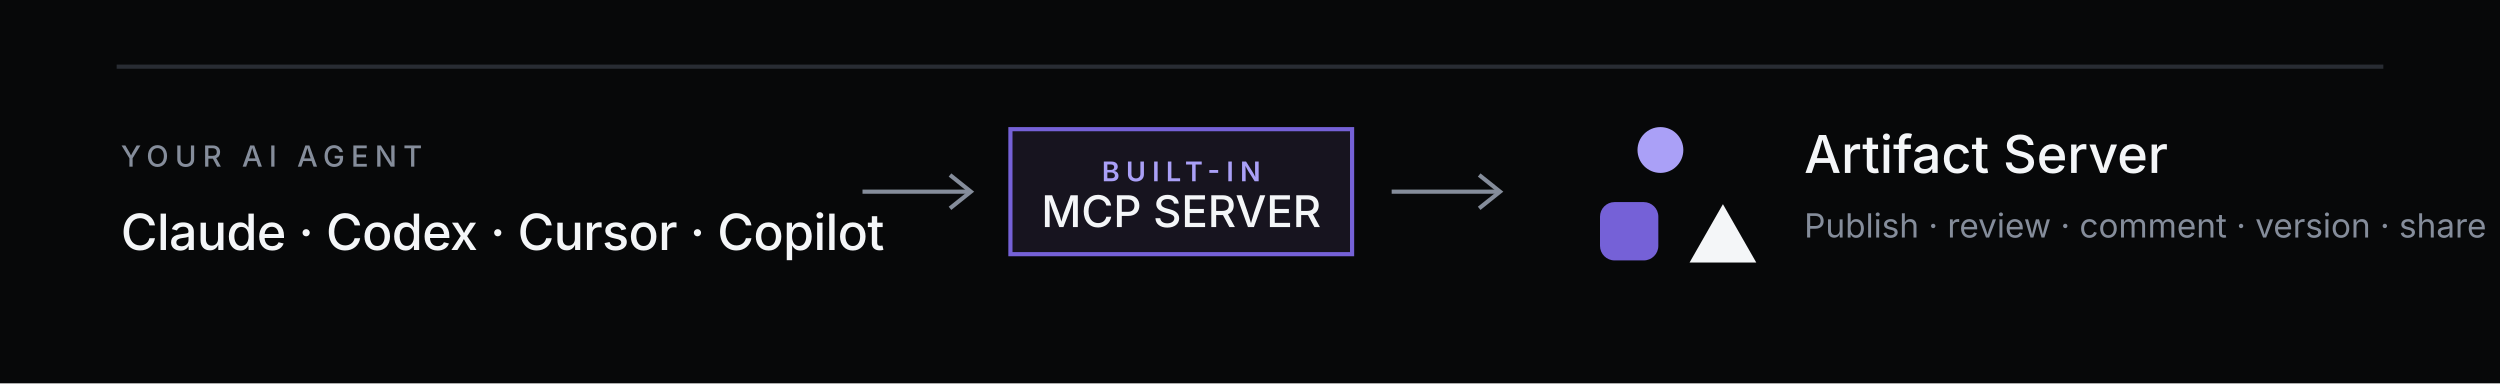
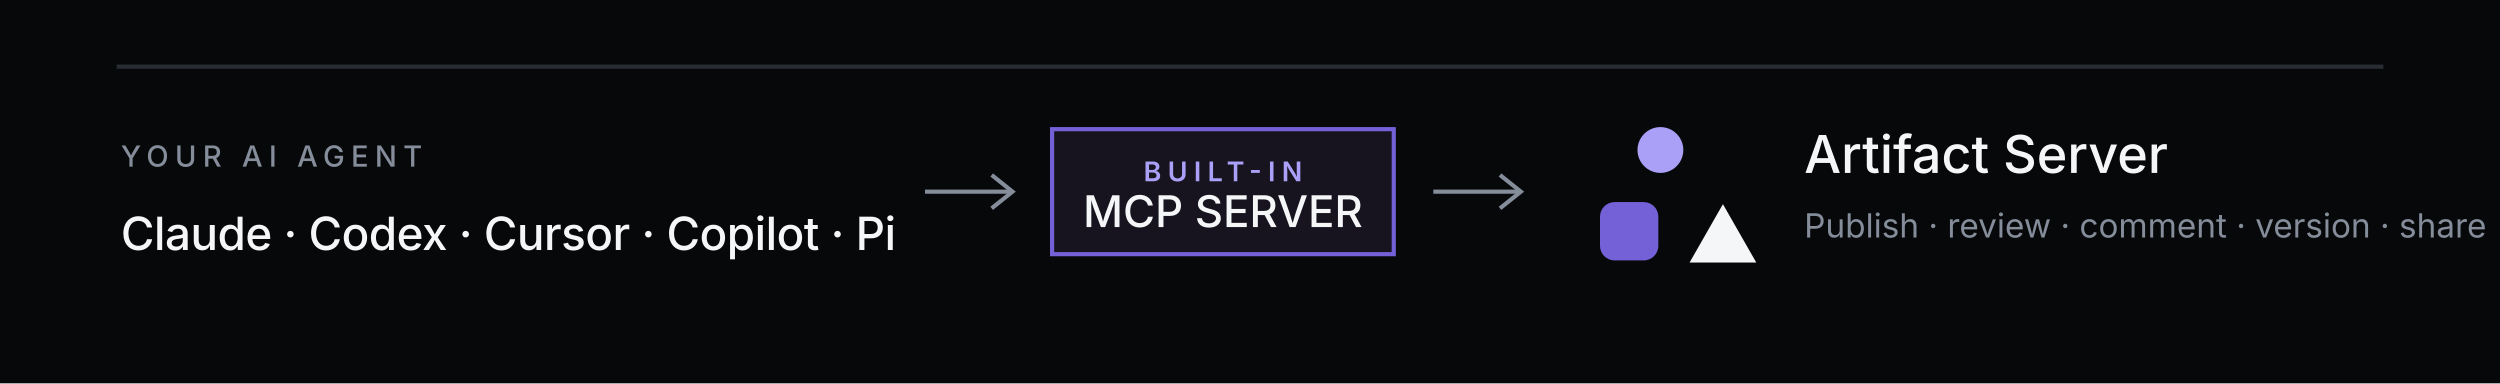
<svg xmlns="http://www.w3.org/2000/svg" width="1200" height="184" viewBox="0 0 1200 184" role="img" aria-labelledby="title description">
  <rect width="1200" height="184" fill="#070809" />
  <path d="M56 32H1144" stroke="#282c33" stroke-width="2" />
  <g font-family="ui-sans-serif, -apple-system, BlinkMacSystemFont, 'Segoe UI', sans-serif">
    <text x="58" y="80" fill="#858d9b" font-size="14" font-weight="500" letter-spacing="3">YOUR AI AGENT</text>
-     <text x="58" y="120" fill="#f4f6f8" font-size="24" font-weight="500" letter-spacing="-.25">Claude · Codex · Cursor · Copilot</text>
-     <g transform="translate(485 62)">
+     <text x="58" y="120" fill="#f4f6f8" font-size="22" font-weight="500" letter-spacing="-.25">Claude · Codex · Cursor · Copilot · Pi</text>
+     <g transform="translate(505 62)">
      <rect width="164" height="60" fill="#17141f" stroke="#7561d7" stroke-width="2" />
      <text x="82" y="25" fill="#aaa0f7" font-size="13" font-weight="600" text-anchor="middle" letter-spacing="3">BUILT-IN</text>
      <text x="82" y="47" fill="#f4f6f8" font-size="21" font-weight="550" text-anchor="middle">MCP SERVER</text>
    </g>
-     <path d="M414 92H466" stroke="#858d9b" stroke-width="2" />
-     <path d="m456 84 10 8-10 8" fill="none" stroke="#858d9b" stroke-linejoin="miter" stroke-width="2" />
-     <path d="M668 92H720" stroke="#858d9b" stroke-width="2" />
-     <path d="m710 84 10 8-10 8" fill="none" stroke="#858d9b" stroke-linejoin="miter" stroke-width="2" />
+     <path d="M444 92H486" stroke="#858d9b" stroke-width="2" />
+     <path d="m476 84 10 8-10 8" fill="none" stroke="#858d9b" stroke-linejoin="miter" stroke-width="2" />
+     <path d="M688 92H730" stroke="#858d9b" stroke-width="2" />
+     <path d="m720 84 10 8-10 8" fill="none" stroke="#858d9b" stroke-linejoin="miter" stroke-width="2" />
    <g transform="translate(754 60)" aria-hidden="true">
      <circle cx="43" cy="12" r="11" fill="#aaa0f7" />
      <rect x="14" y="37" width="28" height="28" rx="7" fill="#7561d7" />
      <path d="M57 66 73 38l16 28Z" fill="#f4f6f8" />
    </g>
    <text x="866" y="83" fill="#f4f6f8" font-size="25" font-weight="550">Artifact Server</text>
    <text x="866" y="114" fill="#858d9b" font-size="16" font-weight="400">Publish · review · comment · version · share</text>
  </g>
</svg>
